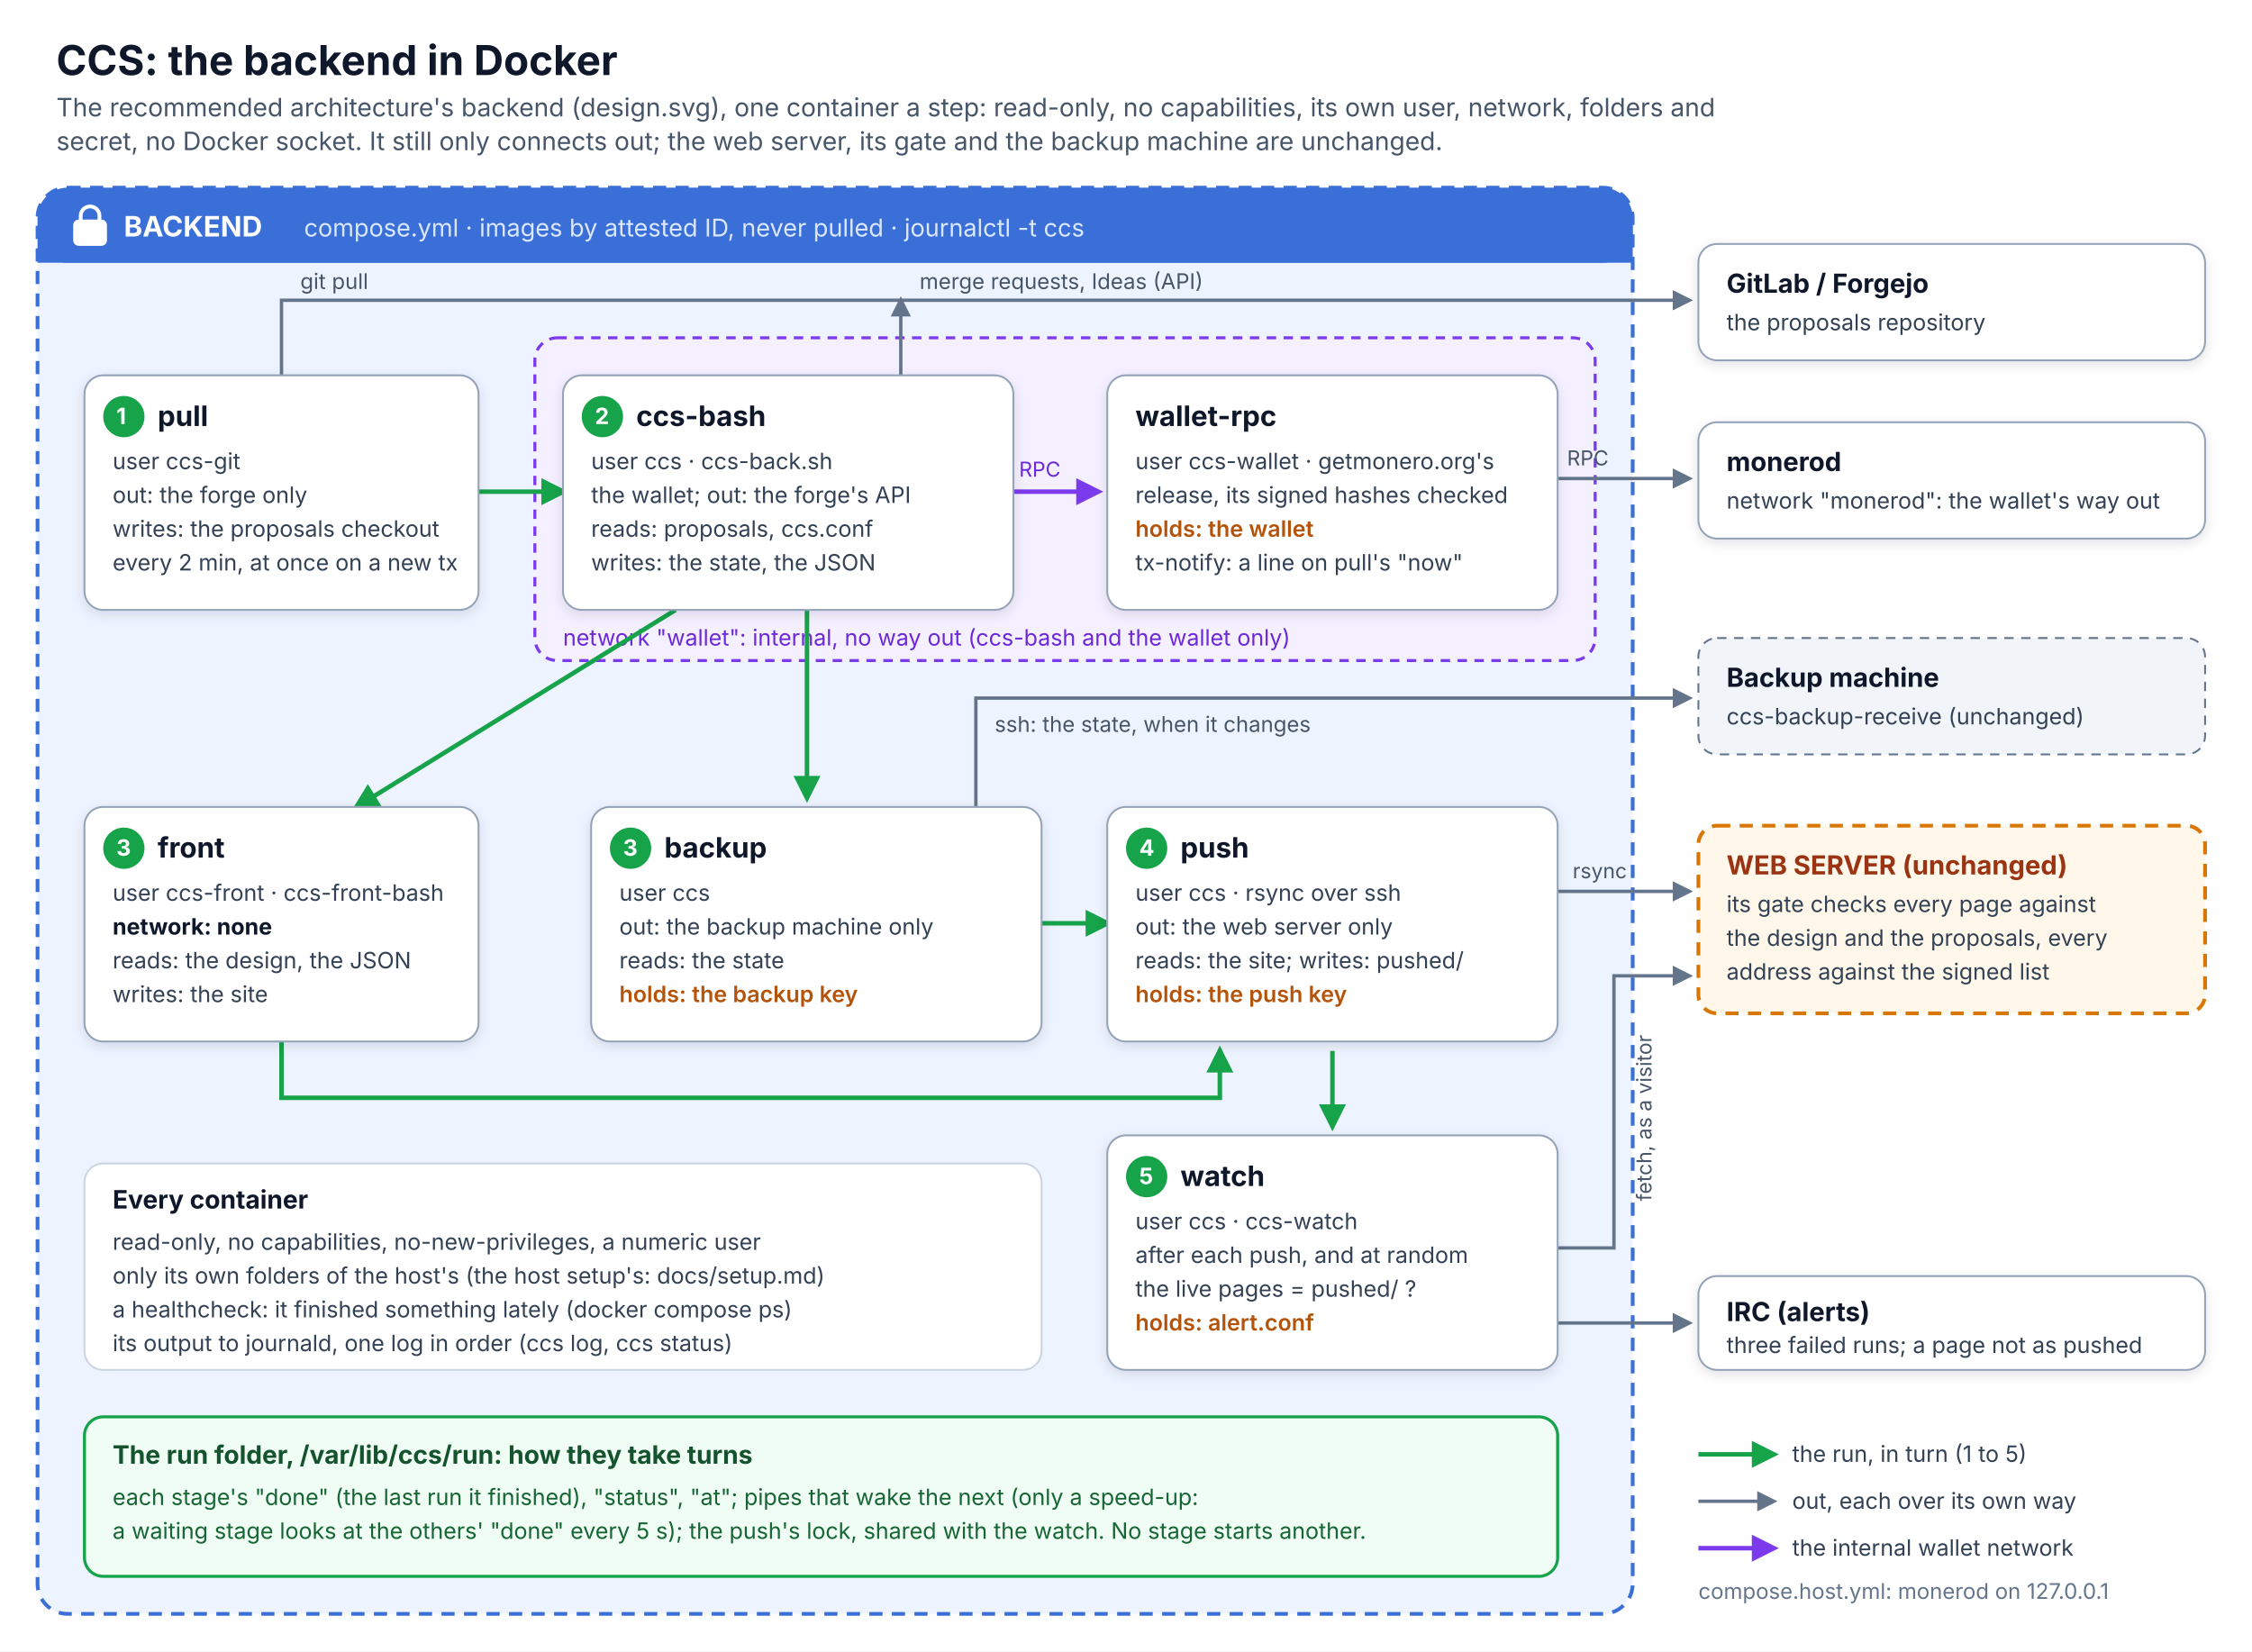
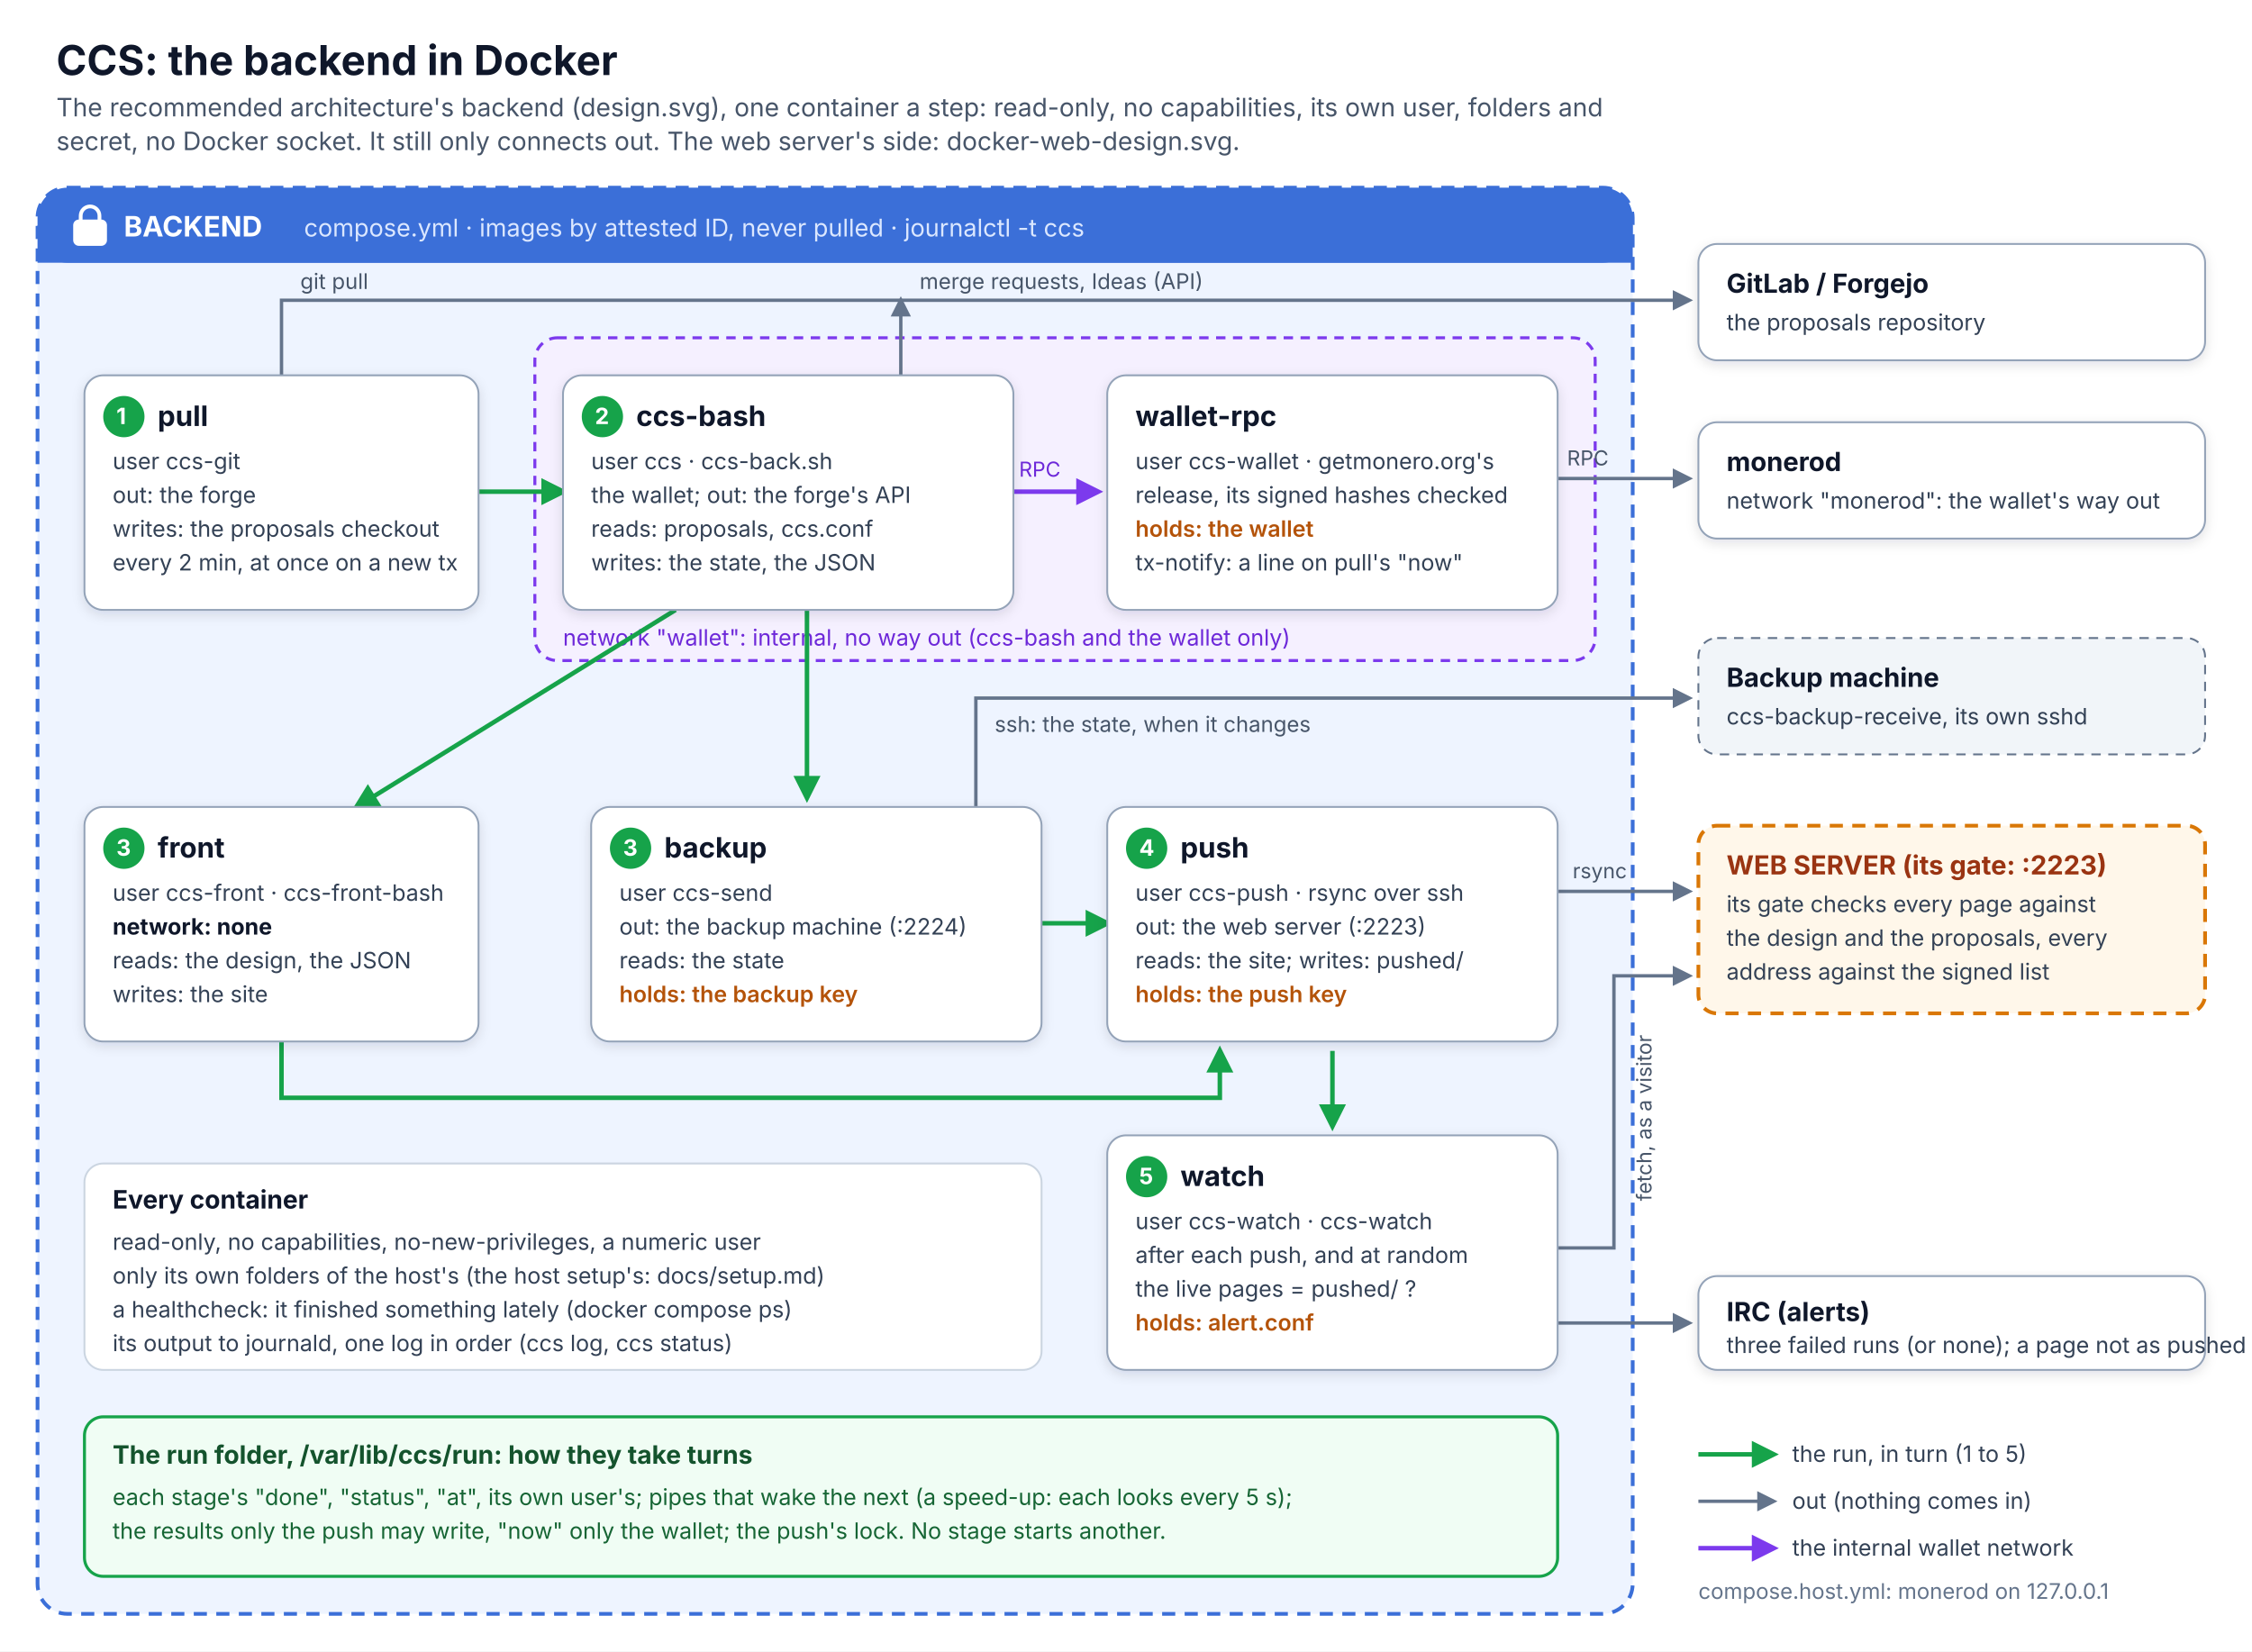
<svg xmlns="http://www.w3.org/2000/svg" viewBox="0 0 1200 880" width="1200" height="880" font-family="Inter, Helvetica, Arial, sans-serif">
  <defs>
    <filter id="sh" x="-10%" y="-10%" width="120%" height="130%">
      <feDropShadow dx="0" dy="2" stdDeviation="3" flood-color="#0f172a" flood-opacity="0.12" />
    </filter>
    <marker id="g" viewBox="0 0 10 10" refX="8" refY="5" markerWidth="6" markerHeight="6" orient="auto">
      <path d="M0,0 L10,5 L0,10 z" fill="#16a34a" />
    </marker>
    <marker id="s" viewBox="0 0 10 10" refX="8" refY="5" markerWidth="6" markerHeight="6" orient="auto">
      <path d="M0,0 L10,5 L0,10 z" fill="#64748b" />
    </marker>
    <marker id="p" viewBox="0 0 10 10" refX="8" refY="5" markerWidth="6" markerHeight="6" orient="auto">
      <path d="M0,0 L10,5 L0,10 z" fill="#7c3aed" />
    </marker>
  </defs>
  <rect width="1200" height="880" fill="#ffffff" />
  <text x="30" y="40" font-size="22" font-weight="700" fill="#0f172a">CCS: the backend in Docker</text>
-   <text x="30" y="62" font-size="13.5" fill="#475569">The recommended architecture's backend (design.svg), one container a step: read-only, no capabilities, its own user, network, folders and</text>
-   <text x="30" y="80" font-size="13.5" fill="#475569">secret, no Docker socket. It still only connects out; the web server, its gate and the backup machine are unchanged.</text>
+   <text x="30" y="62" font-size="13.5" fill="#475569">The recommended architecture's backend (design.svg), one container a step: read-only, no capabilities, its own user, folders and</text>
+   <text x="30" y="80" font-size="13.5" fill="#475569">secret, no Docker socket. It still only connects out. The web server's side: docker-web-design.svg.</text>
  <rect x="20" y="100" width="850" height="760" rx="16" fill="#eef4ff" stroke="#3b6fd8" stroke-width="2" stroke-dasharray="7 5" />
  <rect x="20" y="100" width="850" height="40" rx="16" fill="#3b6fd8" />
  <rect x="20" y="120" width="850" height="20" fill="#3b6fd8" />
  <g transform="translate(40,110)" fill="none" stroke="#ffffff" stroke-width="2">
    <rect x="0" y="8" width="16" height="12" rx="2" fill="#ffffff" />
    <path d="M3,8 V5 a5,5 0 0 1 10,0 V8" />
  </g>
  <text x="66" y="126" font-size="15" font-weight="700" fill="#ffffff">BACKEND</text>
  <text x="162" y="126" font-size="13" fill="#dbe7ff">compose.yml · images by attested ID, never pulled · journalctl -t ccs</text>
  <rect x="285" y="180" width="565" height="172" rx="12" fill="#f5f0ff" stroke="#7c3aed" stroke-width="1.6" stroke-dasharray="5 4" />
  <text x="300" y="344" font-size="12" fill="#6d28d9">network "wallet": internal, no way out (ccs-bash and the wallet only)</text>
  <g fill="none" stroke="#64748b" stroke-width="1.8" marker-end="url(#s)">
    <path d="M150,200 V160 H900" />
    <path d="M480,200 V160" />
    <path d="M830,255 H900" />
    <path d="M520,430 V372 H900" />
    <path d="M830,475 H900" />
    <path d="M830,665 H860 V520 H900" />
    <path d="M830,705 H900" />
  </g>
  <text x="160" y="154" font-size="11.5" fill="#475569">git pull</text>
  <text x="490" y="154" font-size="11.5" fill="#475569">merge requests, Ideas (API)</text>
  <text x="530" y="390" font-size="11.5" fill="#475569">ssh: the state, when it changes</text>
  <text x="835" y="248" font-size="11" fill="#475569">RPC</text>
  <g fill="none" stroke="#16a34a" stroke-width="2.4" marker-end="url(#g)">
    <path d="M255,262 H300" />
    <path d="M360,325 L190,430" />
    <path d="M430,325 V425" />
    <path d="M555,492 H590" />
    <path d="M150,555 V585 H650 V560" />
    <path d="M710,560 V600" />
  </g>
  <path d="M540,262 H585" fill="none" stroke="#7c3aed" stroke-width="2.4" marker-end="url(#p)" />
  <text x="543" y="254" font-size="11" fill="#6d28d9">RPC</text>
  <g font-size="12" fill="#334155">
    <g filter="url(#sh)">
      <rect x="45" y="200" width="210" height="125" rx="10" fill="#ffffff" stroke="#94a3b8" />
    </g>
    <circle cx="66" cy="222" r="11" fill="#16a34a" />
    <text x="62" y="226" font-size="12" font-weight="700" fill="#ffffff">1</text>
    <text x="84" y="227" font-size="15" font-weight="700" fill="#0f172a">pull</text>
    <text x="60" y="250">user ccs-git</text>
-     <text x="60" y="268">out: the forge only</text>
+     <text x="60" y="268">out: the forge</text>
    <text x="60" y="286">writes: the proposals checkout</text>
    <text x="60" y="304">every 2 min, at once on a new tx</text>
    <g filter="url(#sh)">
      <rect x="300" y="200" width="240" height="125" rx="10" fill="#ffffff" stroke="#94a3b8" />
    </g>
    <circle cx="321" cy="222" r="11" fill="#16a34a" />
    <text x="317" y="226" font-size="12" font-weight="700" fill="#ffffff">2</text>
    <text x="339" y="227" font-size="15" font-weight="700" fill="#0f172a">ccs-bash</text>
    <text x="315" y="250">user ccs · ccs-back.sh</text>
    <text x="315" y="268">the wallet; out: the forge's API</text>
    <text x="315" y="286">reads: proposals, ccs.conf</text>
    <text x="315" y="304">writes: the state, the JSON</text>
    <g filter="url(#sh)">
      <rect x="590" y="200" width="240" height="125" rx="10" fill="#ffffff" stroke="#94a3b8" />
    </g>
    <text x="605" y="227" font-size="15" font-weight="700" fill="#0f172a">wallet-rpc</text>
    <text x="605" y="250">user ccs-wallet · getmonero.org's</text>
    <text x="605" y="268">release, its signed hashes checked</text>
    <text x="605" y="286" fill="#b45309" font-weight="600">holds: the wallet</text>
    <text x="605" y="304">tx-notify: a line on pull's "now"</text>
    <g filter="url(#sh)">
      <rect x="45" y="430" width="210" height="125" rx="10" fill="#ffffff" stroke="#94a3b8" />
    </g>
    <circle cx="66" cy="452" r="11" fill="#16a34a" />
    <text x="62" y="456" font-size="12" font-weight="700" fill="#ffffff">3</text>
    <text x="84" y="457" font-size="15" font-weight="700" fill="#0f172a">front</text>
    <text x="60" y="480">user ccs-front · ccs-front-bash</text>
    <text x="60" y="498" font-weight="700" fill="#0f172a">network: none</text>
    <text x="60" y="516">reads: the design, the JSON</text>
    <text x="60" y="534">writes: the site</text>
    <g filter="url(#sh)">
      <rect x="315" y="430" width="240" height="125" rx="10" fill="#ffffff" stroke="#94a3b8" />
    </g>
    <circle cx="336" cy="452" r="11" fill="#16a34a" />
    <text x="332" y="456" font-size="12" font-weight="700" fill="#ffffff">3</text>
    <text x="354" y="457" font-size="15" font-weight="700" fill="#0f172a">backup</text>
-     <text x="330" y="480">user ccs</text>
-     <text x="330" y="498">out: the backup machine only</text>
+     <text x="330" y="480">user ccs-send</text>
+     <text x="330" y="498">out: the backup machine (:2224)</text>
    <text x="330" y="516">reads: the state</text>
    <text x="330" y="534" fill="#b45309" font-weight="600">holds: the backup key</text>
    <g filter="url(#sh)">
      <rect x="590" y="430" width="240" height="125" rx="10" fill="#ffffff" stroke="#94a3b8" />
    </g>
    <circle cx="611" cy="452" r="11" fill="#16a34a" />
    <text x="607" y="456" font-size="12" font-weight="700" fill="#ffffff">4</text>
    <text x="629" y="457" font-size="15" font-weight="700" fill="#0f172a">push</text>
-     <text x="605" y="480">user ccs · rsync over ssh</text>
-     <text x="605" y="498">out: the web server only</text>
+     <text x="605" y="480">user ccs-push · rsync over ssh</text>
+     <text x="605" y="498">out: the web server (:2223)</text>
    <text x="605" y="516">reads: the site; writes: pushed/</text>
    <text x="605" y="534" fill="#b45309" font-weight="600">holds: the push key</text>
    <g filter="url(#sh)">
      <rect x="590" y="605" width="240" height="125" rx="10" fill="#ffffff" stroke="#94a3b8" />
    </g>
    <circle cx="611" cy="627" r="11" fill="#16a34a" />
    <text x="607" y="631" font-size="12" font-weight="700" fill="#ffffff">5</text>
    <text x="629" y="632" font-size="15" font-weight="700" fill="#0f172a">watch</text>
-     <text x="605" y="655">user ccs · ccs-watch</text>
+     <text x="605" y="655">user ccs-watch · ccs-watch</text>
    <text x="605" y="673">after each push, and at random</text>
    <text x="605" y="691">the live pages = pushed/ ?</text>
    <text x="605" y="709" fill="#b45309" font-weight="600">holds: alert.conf</text>
  </g>
  <rect x="45" y="620" width="510" height="110" rx="10" fill="#ffffff" stroke="#cbd5e1" />
  <text x="60" y="644" font-size="13.5" font-weight="700" fill="#0f172a">Every container</text>
  <g font-size="12" fill="#334155">
    <text x="60" y="666">read-only, no capabilities, no-new-privileges, a numeric user</text>
    <text x="60" y="684">only its own folders of the host's (the host setup's: docs/setup.md)</text>
    <text x="60" y="702">a healthcheck: it finished something lately (docker compose ps)</text>
    <text x="60" y="720">its output to journald, one log in order (ccs log, ccs status)</text>
  </g>
  <rect x="45" y="755" width="785" height="85" rx="10" fill="#f0fdf4" stroke="#16a34a" stroke-width="1.6" />
  <text x="60" y="780" font-size="13.5" font-weight="700" fill="#14532d">The run folder, /var/lib/ccs/run: how they take turns</text>
  <g font-size="12" fill="#166534">
-     <text x="60" y="802">each stage's "done" (the last run it finished), "status", "at"; pipes that wake the next (only a speed-up:</text>
-     <text x="60" y="820">a waiting stage looks at the others' "done" every 5 s); the push's lock, shared with the watch. No stage starts another.</text>
+     <text x="60" y="802">each stage's "done", "status", "at", its own user's; pipes that wake the next (a speed-up: each looks every 5 s);</text>
+     <text x="60" y="820">the results only the push may write, "now" only the wallet; the push's lock. No stage starts another.</text>
  </g>
  <g font-size="12" fill="#334155">
    <g filter="url(#sh)">
      <rect x="905" y="130" width="270" height="62" rx="10" fill="#ffffff" stroke="#94a3b8" />
    </g>
    <text x="920" y="156" font-size="14" font-weight="700" fill="#0f172a">GitLab / Forgejo</text>
    <text x="920" y="176">the proposals repository</text>
    <g filter="url(#sh)">
      <rect x="905" y="225" width="270" height="62" rx="10" fill="#ffffff" stroke="#94a3b8" />
    </g>
    <text x="920" y="251" font-size="14" font-weight="700" fill="#0f172a">monerod</text>
    <text x="920" y="271">network "monerod": the wallet's way out</text>
    <rect x="905" y="340" width="270" height="62" rx="10" fill="#f1f5f9" stroke="#64748b" stroke-dasharray="5 4" />
    <text x="920" y="366" font-size="14" font-weight="700" fill="#0f172a">Backup machine</text>
-     <text x="920" y="386">ccs-backup-receive (unchanged)</text>
+     <text x="920" y="386">ccs-backup-receive, its own sshd</text>
    <rect x="905" y="440" width="270" height="100" rx="10" fill="#fff7ea" stroke="#d97706" stroke-width="2" stroke-dasharray="7 5" />
-     <text x="920" y="466" font-size="14" font-weight="700" fill="#9a3412">WEB SERVER (unchanged)</text>
+     <text x="920" y="466" font-size="14" font-weight="700" fill="#9a3412">WEB SERVER (its gate: :2223)</text>
    <text x="920" y="486">its gate checks every page against</text>
    <text x="920" y="504">the design and the proposals, every</text>
    <text x="920" y="522">address against the signed list</text>
    <g filter="url(#sh)">
      <rect x="905" y="680" width="270" height="50" rx="10" fill="#ffffff" stroke="#94a3b8" />
    </g>
    <text x="920" y="704" font-size="14" font-weight="700" fill="#0f172a">IRC (alerts)</text>
-     <text x="920" y="721">three failed runs; a page not as pushed</text>
+     <text x="920" y="721">three failed runs (or none); a page not as pushed</text>
  </g>
  <text x="838" y="468" font-size="11" fill="#475569">rsync</text>
  <text x="880" y="640" font-size="11" fill="#475569" transform="rotate(-90 880 640)">fetch, as a visitor</text>
  <g font-size="12" fill="#334155">
    <path d="M905,775 H945" stroke="#16a34a" stroke-width="2.4" marker-end="url(#g)" />
    <text x="955" y="779">the run, in turn (1 to 5)</text>
    <path d="M905,800 H945" stroke="#64748b" stroke-width="1.8" marker-end="url(#s)" />
-     <text x="955" y="804">out, each over its own way</text>
+     <text x="955" y="804">out (nothing comes in)</text>
    <path d="M905,825 H945" stroke="#7c3aed" stroke-width="2.4" marker-end="url(#p)" />
    <text x="955" y="829">the internal wallet network</text>
    <text x="905" y="852" font-size="11.5" fill="#64748b">compose.host.yml: monerod on 127.0.0.1</text>
  </g>
</svg>
